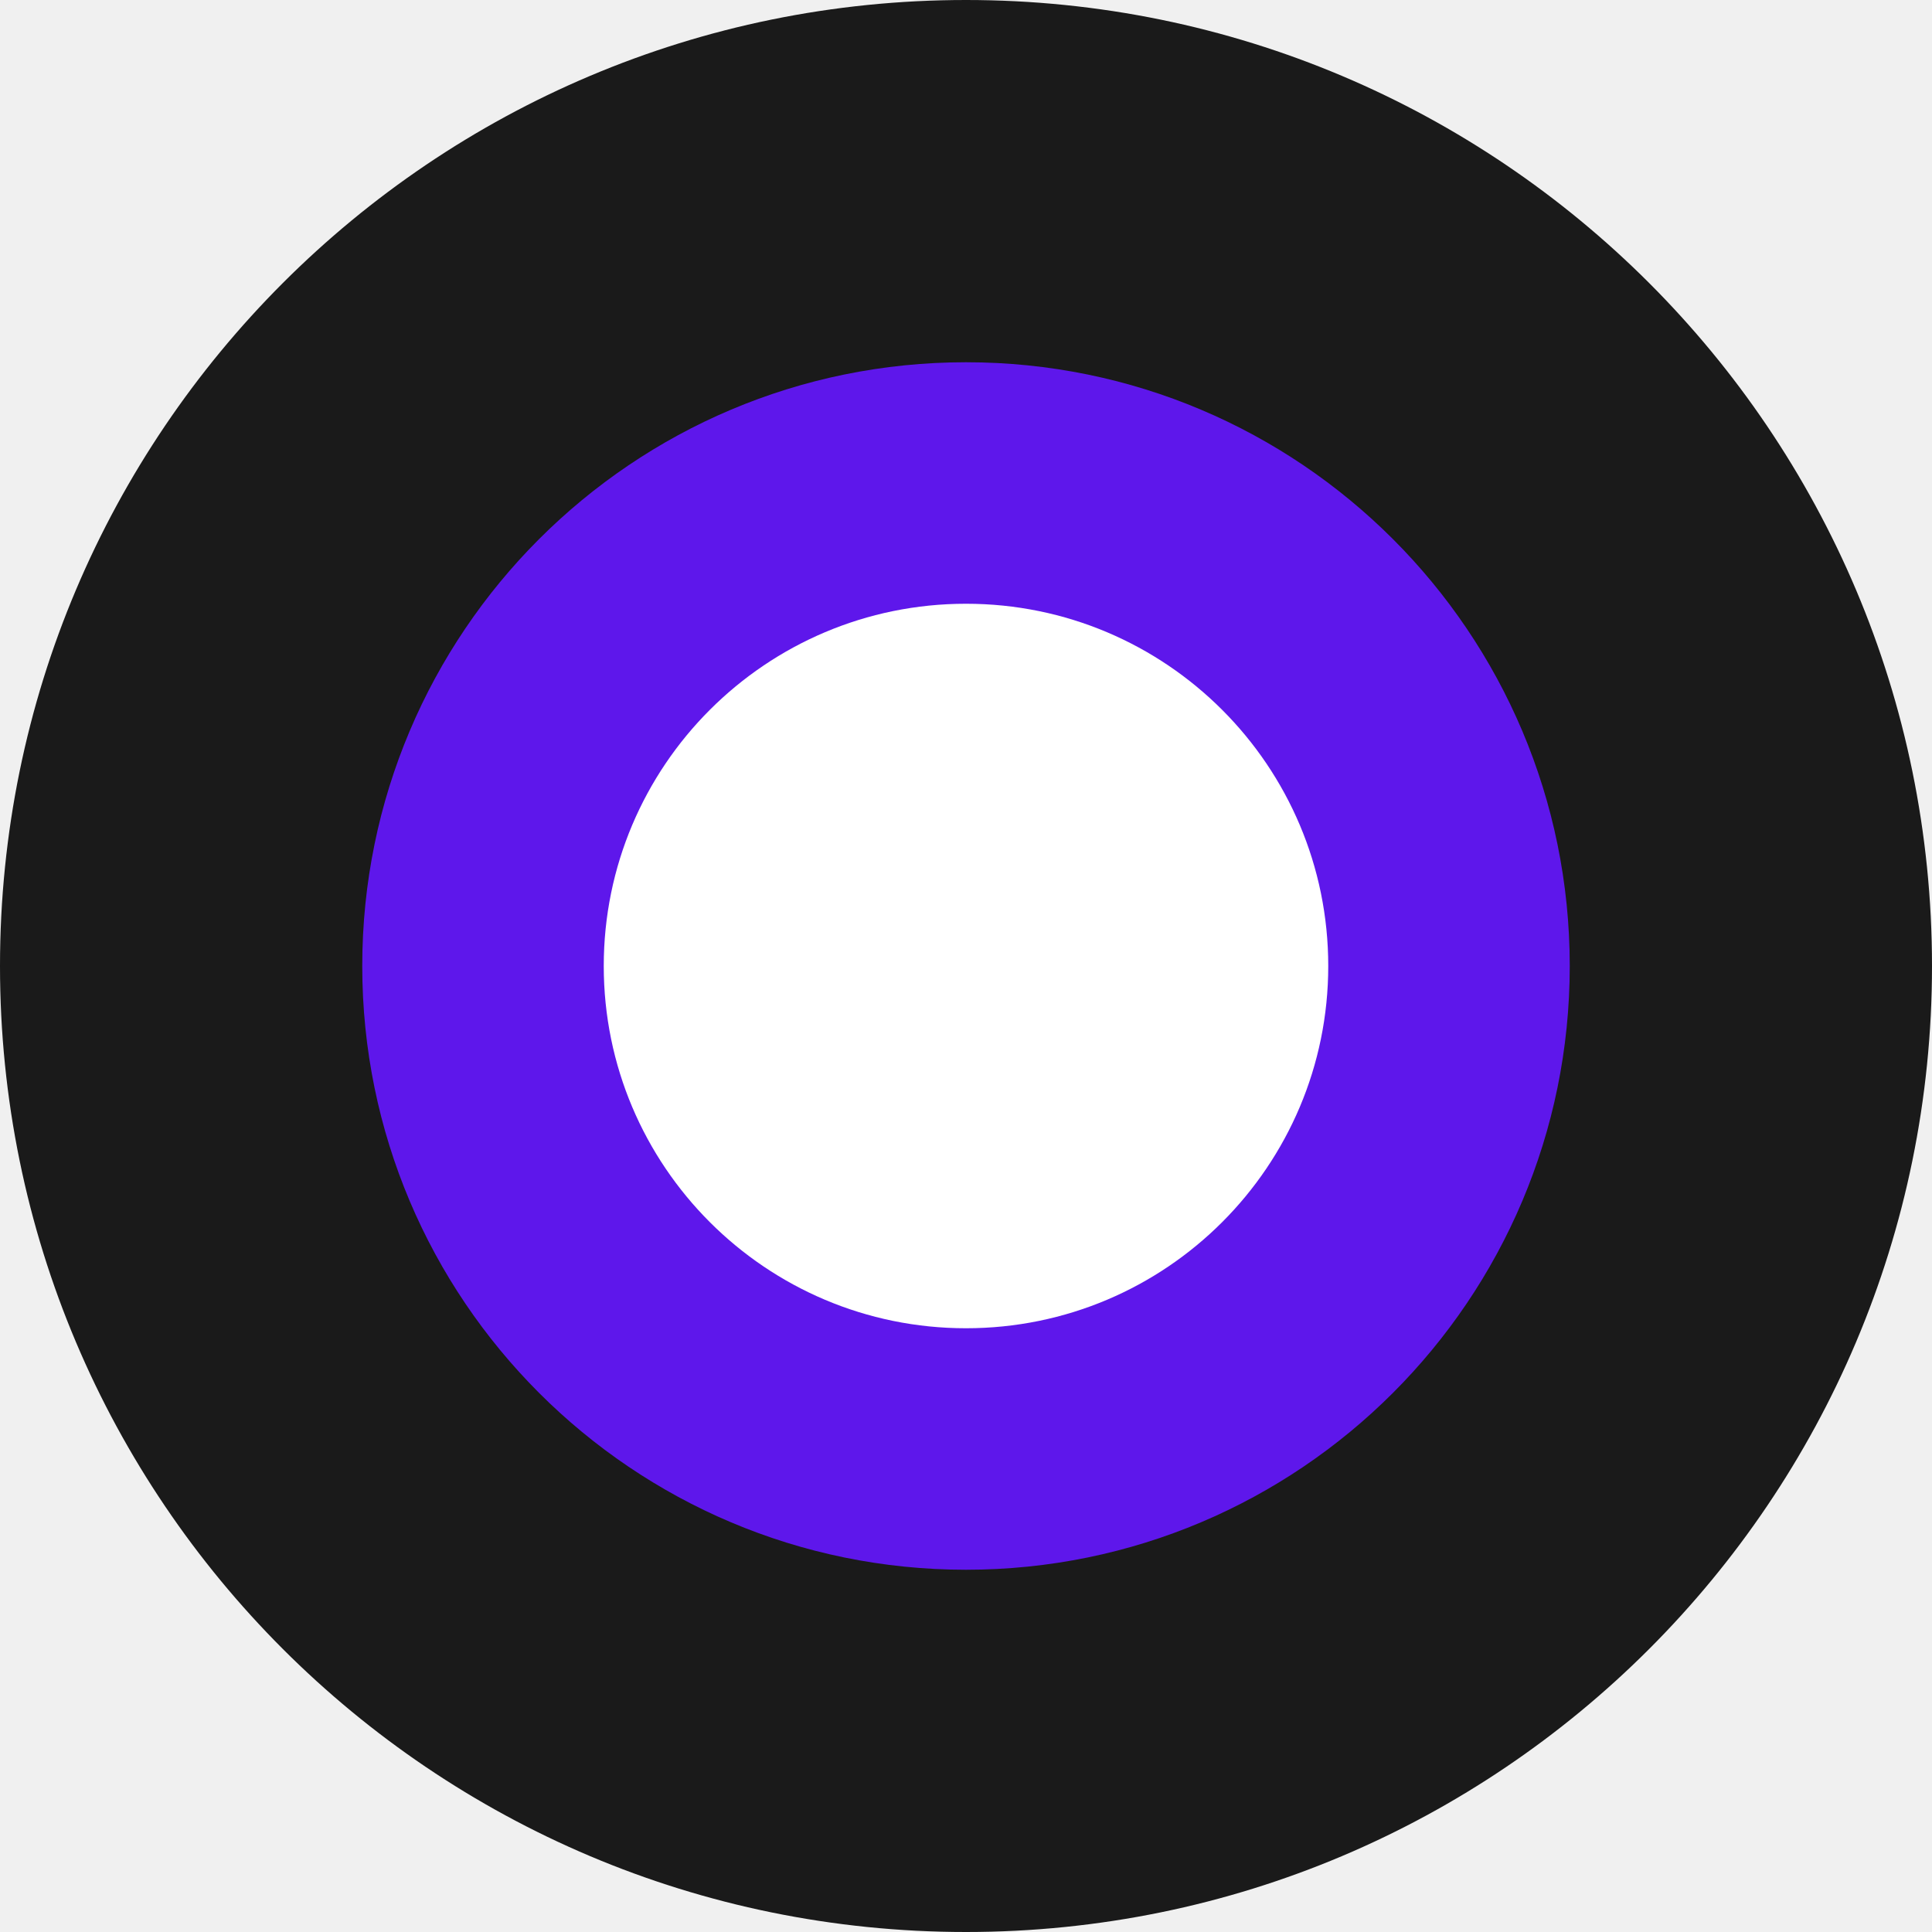
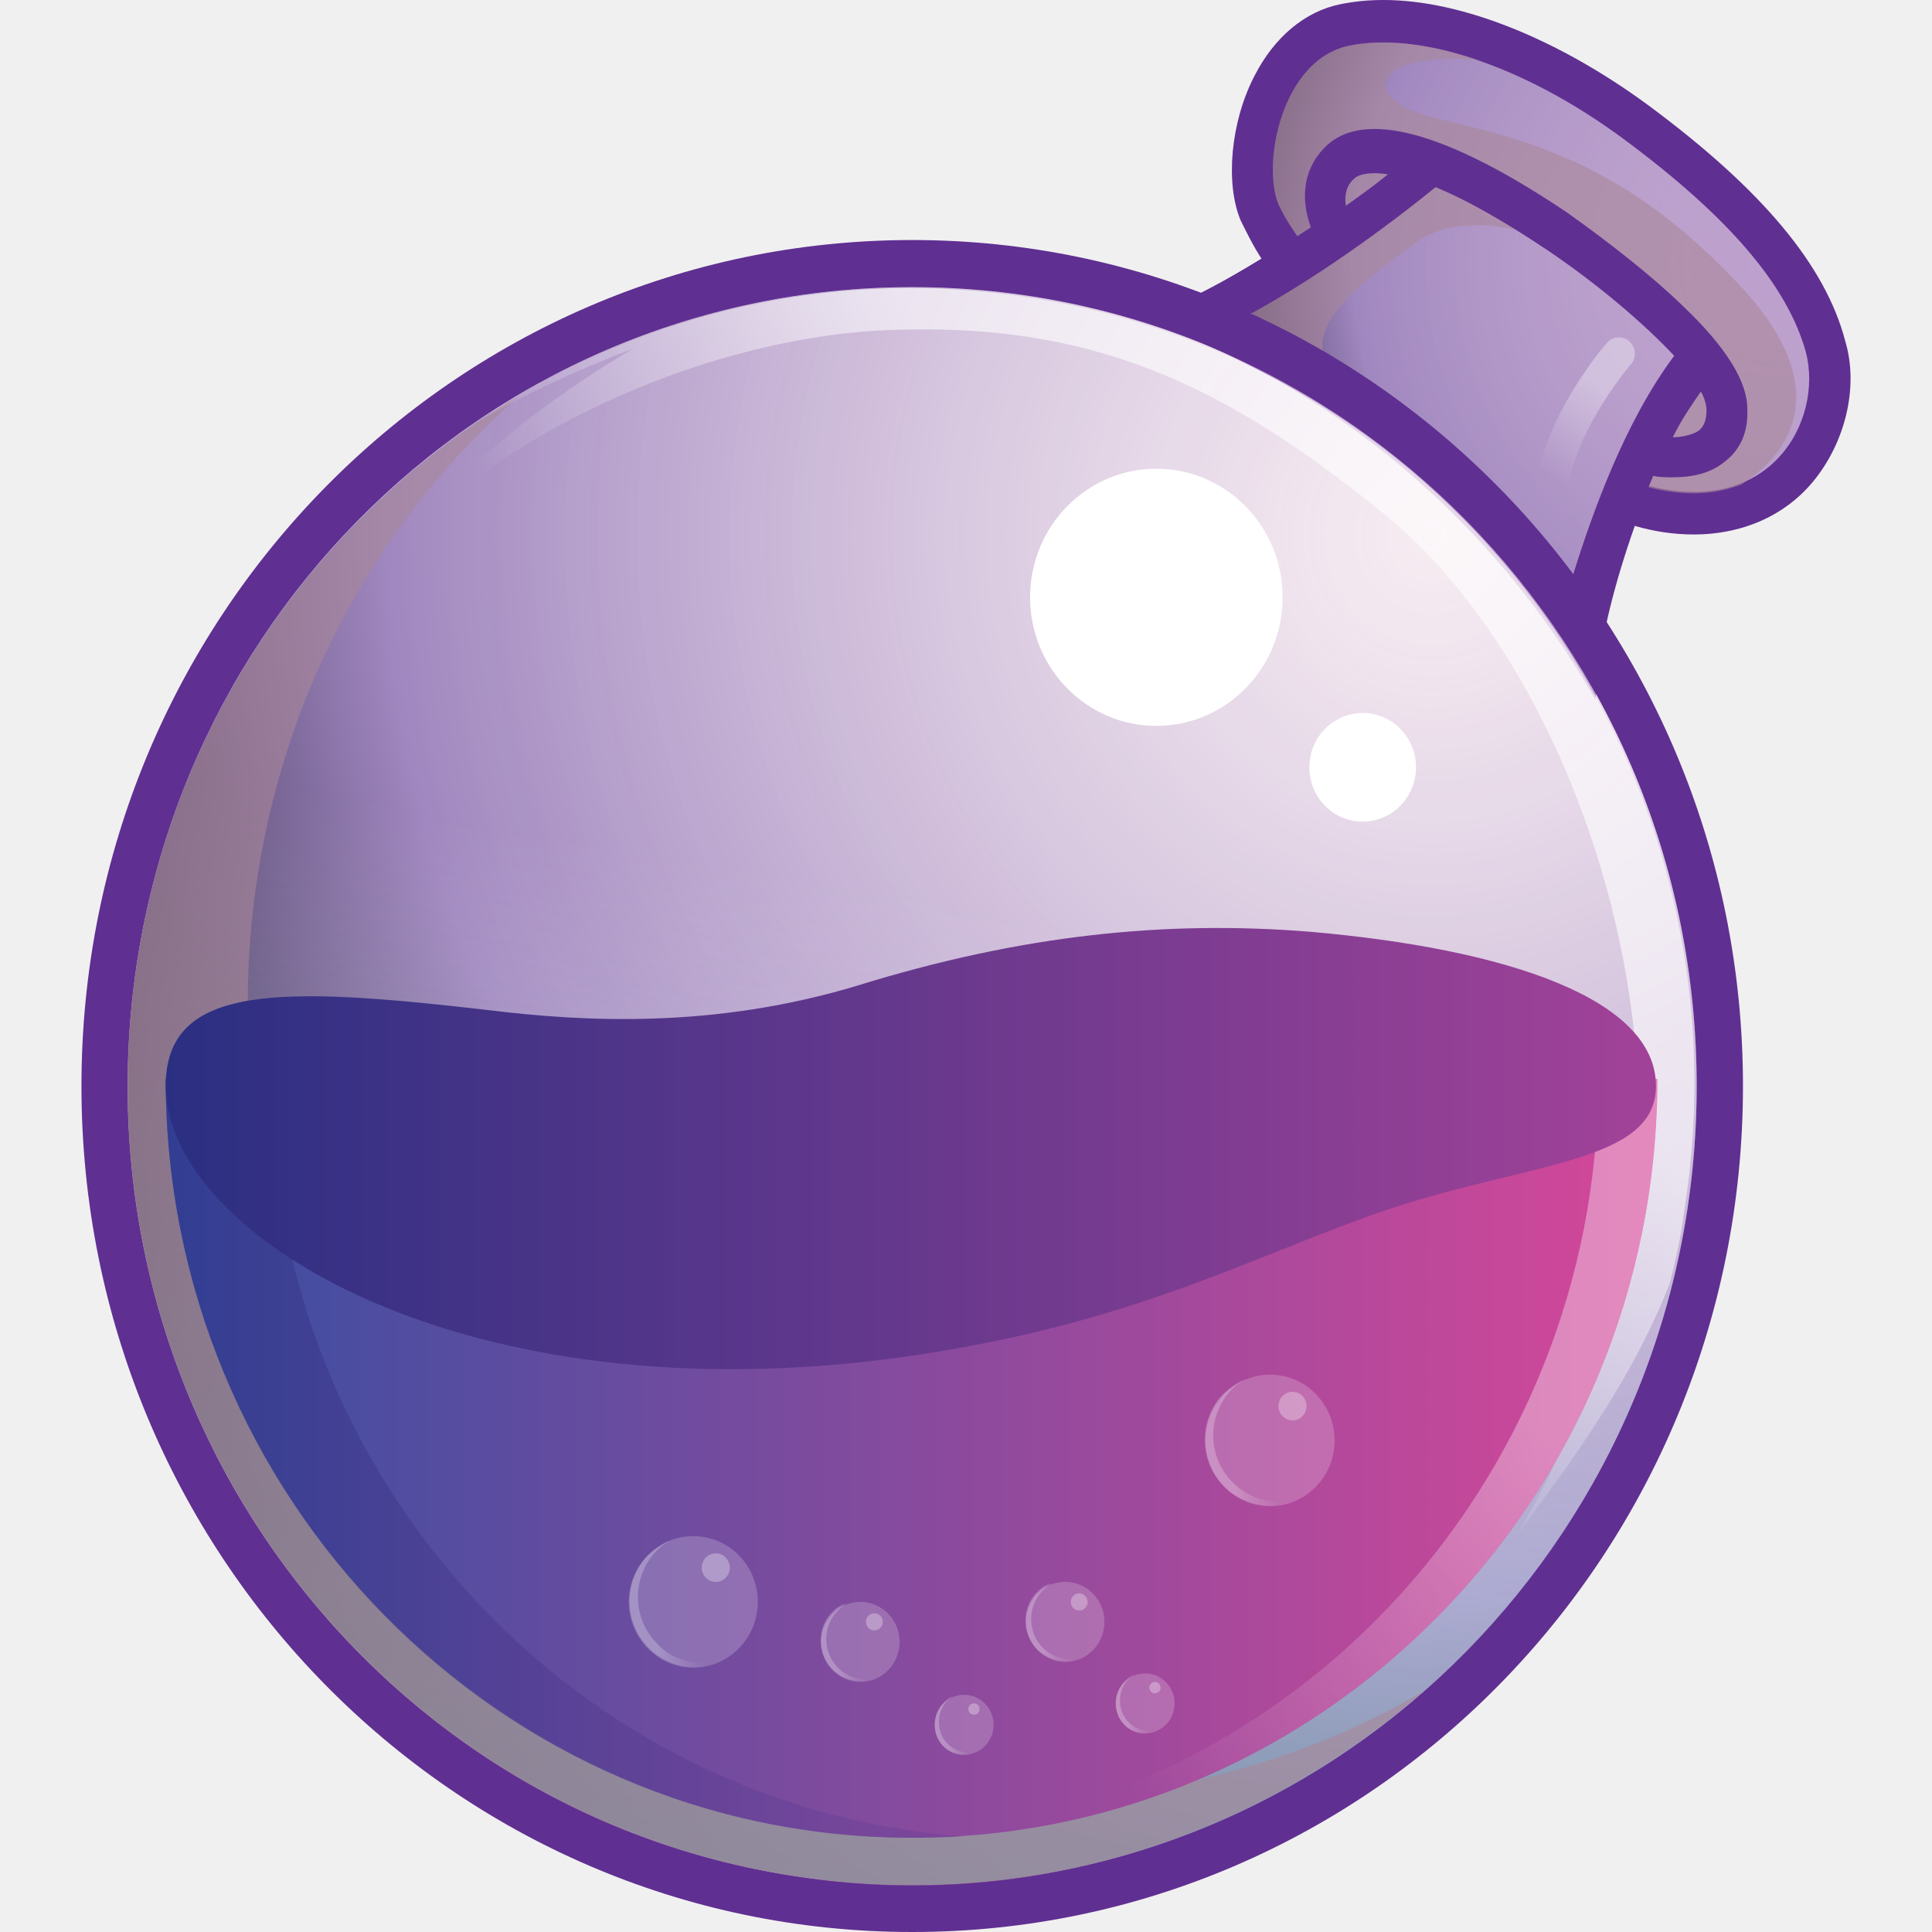
- <svg xmlns="http://www.w3.org/2000/svg" width="32" height="32" viewBox="0 0 32 32" fill="none">
-   <path d="M16 32C24.837 32 32 24.837 32 16C32 7.163 24.837 0 16 0C7.163 0 0 7.163 0 16C0 24.837 7.163 32 16 32Z" fill="#1A1A1A" />
-   <path d="M16 6C10.477 6 6 10.477 6 16C6 21.523 10.477 26 16 26C21.523 26 26 21.523 26 16C26 10.477 21.523 6 16 6Z" fill="#5E17EB" />
-   <path d="M16 10C12.686 10 10 12.686 10 16C10 19.314 12.686 22 16 22C19.314 22 22 19.314 22 16C22 12.686 19.314 10 16 10Z" fill="white" />
+ <svg xmlns="http://www.w3.org/2000/svg" version="1.1" id="Layer_1" x="0px" y="0px" viewBox="0 0 2500 2500" style="enable-background:new 0 0 2500 2500;" xml:space="preserve">
+   <style type="text/css">
+ 	.st0{fill:#602F92;}
+ 	.st1{fill:url(#SVGID_1_);}
+ 	.st2{fill:url(#SVGID_00000165209464167014081150000008103851981390034055_);}
+ 	.st3{opacity:0.6;fill:#A98798;enable-background:new    ;}
+ 	.st4{opacity:0.6;fill:url(#SVGID_00000121253394352363390420000007219434812918878623_);enable-background:new    ;}
+ 	.st5{opacity:0.6;fill:url(#SVGID_00000119080999294509003430000001963865163048886151_);enable-background:new    ;}
+ 	.st6{fill:url(#SVGID_00000044152788990317576320000012040459717913800876_);}
+ 	.st7{opacity:0.6;}
+ 	.st8{opacity:0.6;fill:url(#SVGID_00000133516044930824863150000012384761495570139062_);enable-background:new    ;}
+ 	.st9{opacity:0.7;}
+ 	.st10{opacity:0.7;fill:url(#SVGID_00000139252545779526764080000009140375551033258133_);enable-background:new    ;}
+ 	.st11{fill:url(#SVGID_00000164504295287222206440000011849616843794474920_);}
+ 	.st12{fill:#FFFFFF;}
+ 	.st13{opacity:0.6;fill:url(#SVGID_00000070085856523575142400000011383941088838273930_);enable-background:new    ;}
+ 	.st14{opacity:0.2;fill:#FFFFFF;enable-background:new    ;}
+ 	.st15{opacity:0.4;}
+ 	.st16{opacity:0.6;fill:url(#SVGID_00000072960619083088660530000006265596681799660457_);enable-background:new    ;}
+ 	.st17{opacity:0.3;fill:#FFFFFF;enable-background:new    ;}
+ 	.st18{opacity:0.6;fill:url(#SVGID_00000070819380679104652690000017772091378003124361_);enable-background:new    ;}
+ 	.st19{opacity:0.6;fill:url(#SVGID_00000168113551281912814290000000863467578844121780_);enable-background:new    ;}
+ 	.st20{opacity:0.6;fill:url(#SVGID_00000152235364272686902710000012995088997398146455_);enable-background:new    ;}
+ 	.st21{opacity:0.6;fill:url(#SVGID_00000130609004720181605890000018229579955204971399_);enable-background:new    ;}
+ 	.st22{opacity:0.6;fill:url(#SVGID_00000084492812832115218250000010573727581686419378_);enable-background:new    ;}
+ </style>
+   <g>
+     <path class="st0" d="M2387.9,441.9c-25.4-98-107.1-196-254.2-305.1C2015.7,49.9,1890.4,0,1790.5,0c-20,0-38.1,1.8-56.3,5.5   c-45.4,9.2-85.3,42.5-110.8,92.5c-30.9,59.2-38.1,138.7-18.2,186.8c7.3,14.8,16.3,33.3,27.2,49.9c-96.2,59.2-150.7,75.8-158,77.7   c250.6,85.1,459.4,262.6,590.2,493.7l1.8-22.2c5.4-61,23.6-131.3,49-203.4c25.4,7.4,50.8,11.1,76.3,11.1   c67.2,0,125.3-27.7,161.6-77.7C2389.8,564,2404.3,497.4,2387.9,441.9z" />
+     <radialGradient id="SVGID_1_" cx="1036.401" cy="1693.469" r="49.02" gradientTransform="matrix(16.5564 0 0 -16.8596 -14855.065 28891.492)" gradientUnits="userSpaceOnUse">
+       <stop offset="0" style="stop-color:#FBEAF3;stop-opacity:0.6" />
+       <stop offset="0.681" style="stop-color:#A087BF" />
+       <stop offset="1" style="stop-color:#17102E" />
+     </radialGradient>
+     <path class="st1" d="M2126.5,626.9c165.2,46.2,232.4-83.2,210.6-170.1c-23.6-86.9-99.9-175.7-234.2-275.5   c-134.4-99.9-270.6-140.5-357.7-122c-87.2,18.5-112.6,153.5-90.8,205.3c9.1,20.3,29.1,49.9,56.3,83.2c-34.5,24-67.2,42.5-94.4,59.2   c167.1,75.8,312.3,194.2,421.3,342.1c12.7-49.9,30.9-94.3,47.2-133.1C2097.4,617.6,2111.9,621.3,2126.5,626.9z" />
+     <radialGradient id="SVGID_00000048501409467539029230000013863115645513551253_" cx="976.169" cy="1671.813" r="49.02" gradientTransform="matrix(40.5074 0 0 -41.2493 -37689.578 69653.75)" gradientUnits="userSpaceOnUse">
+       <stop offset="0" style="stop-color:#FBEAF3;stop-opacity:0.6" />
+       <stop offset="0.681" style="stop-color:#A087BF" />
+       <stop offset="1" style="stop-color:#17102E" />
+     </radialGradient>
+     <path style="fill:url(#SVGID_00000048501409467539029230000013863115645513551253_);" d="M1180.4,2439   c560.6,0,1015.1-462.8,1015.1-1033.7S1741,371.7,1180.4,371.7c-560.6,0-1015.1,462.8-1015.1,1033.7S619.8,2439,1180.4,2439z" />
+     <path class="st3" d="M2253.6,371.7c-138-147.9-254.2-186.8-394-218.2c-109-25.9-79.9-88.8,52.7-75.8   c-63.6-22.2-123.5-27.7-167.1-18.5c-87.2,18.5-112.6,153.5-90.8,205.3c9.1,20.3,29.1,49.9,56.3,83.2c-49,33.3-90.8,57.3-125.3,75.8   c16.3,7.4,36.3,16.6,59.9,29.6c61.7,33.3,128.9,88.8,128.9,88.8c-101.7-88.8-79.9-129.4,59.9-229.3   c43.6-31.4,123.5-27.7,197.9,11.1c74.4,38.8,161.6,136.8,161.6,136.8l-83.5,162.7c5.4,1.9,10.9,3.7,16.3,5.6   c52.7,14.8,94.4,11.1,127.1-1.9C2291.7,602.8,2391.6,521.4,2253.6,371.7z" />
+     <path class="st0" d="M1857.7,242.2c36.3,14.8,83.5,40.7,141.6,79.5c69,46.2,128.9,98,167.1,138.7   c-63.6,85.1-105.3,201.6-130.7,282.9c12.7,18.5,27.2,37,40,55.5c12.7-46.2,34.5-114.7,63.6-183.1c7.3,1.9,16.3,1.9,25.4,1.9   c21.8,0,47.2-3.7,67.2-20.3c14.5-11.1,30.9-31.4,29.1-68.4c0-35.1-27.2-79.5-83.5-133.1c-40-38.8-94.4-81.4-148.9-120.2   c-156.2-105.4-265.1-135-314.1-85.1c-32.7,33.3-29.1,74-18.2,103.6c-58.1,38.8-107.1,66.6-139.8,85.1c21.8,7.4,41.8,16.6,63.6,25.9   C1677.9,373.5,1761.5,319.9,1857.7,242.2z M2200.9,506.7c5.4,9.2,7.3,18.5,7.3,24c0,16.6-5.4,22.2-9.1,25.9   c-7.3,5.5-21.8,9.2-34.5,9.2C2175.5,543.6,2188.2,525.1,2200.9,506.7z M1752.4,231.1c5.4-5.5,20-9.2,43.6-5.5   c-18.2,14.8-36.3,27.7-54.5,40.7C1739.7,253.3,1741.5,240.4,1752.4,231.1z" />
+     <path class="st0" d="M1180.4,310.6c-593.8,0-1075,490-1075,1094.7c0,604.7,481.2,1094.7,1075,1094.7c593.8,0,1075-490,1075-1094.7   C2255.4,800.7,1772.4,310.6,1180.4,310.6z M1180.4,2439c-561.1,0-1015.1-462.3-1015.1-1033.7c0-571.4,454-1033.7,1015.1-1033.7   c561.1,0,1015.1,462.3,1015.1,1033.7C2195.4,1976.7,1739.7,2439,1180.4,2439z" />
+     <linearGradient id="SVGID_00000024688497924610280600000018414514028729314984_" gradientUnits="userSpaceOnUse" x1="1012.108" y1="75.261" x2="1348.674" y2="2114.309" gradientTransform="matrix(1 0 0 -1 0 2500.11)">
+       <stop offset="0" style="stop-color:#9AD9E5" />
+       <stop offset="0.62" style="stop-color:#FFFFFF;stop-opacity:0" />
+     </linearGradient>
+     <path style="opacity:0.6;fill:url(#SVGID_00000024688497924610280600000018414514028729314984_);enable-background:new    ;" d="   M1180.4,2439c560.6,0,1015.1-462.8,1015.1-1033.7S1741,371.7,1180.4,371.7c-560.6,0-1015.1,462.8-1015.1,1033.7   S619.8,2439,1180.4,2439z" />
+     <path class="st3" d="M1173.1,2313.2c-553.8-90.6-929.7-621.3-838.9-1185.3c40-249.6,163.4-462.3,337.8-615.8   C417.7,662,228.9,922.7,178,1240.8c-89,564,286.9,1094.7,838.9,1185.3c308.7,51.8,606.5-46.2,826.2-238.5   C1648.9,2302.1,1412.8,2352.1,1173.1,2313.2z" />
+     <linearGradient id="SVGID_00000110430593634611892400000009687005377310453638_" gradientUnits="userSpaceOnUse" x1="1904.993" y1="1786.497" x2="1051.727" y2="1017.679" gradientTransform="matrix(1 0 0 -1 0 2500.11)">
+       <stop offset="0.289" style="stop-color:#FFFFFF" />
+       <stop offset="0.78" style="stop-color:#FFFFFF;stop-opacity:0" />
+     </linearGradient>
+     <path style="opacity:0.6;fill:url(#SVGID_00000110430593634611892400000009687005377310453638_);enable-background:new    ;" d="   M1342,386.5c-256-42.5-504.8,16.6-708.2,147.9c-3.6,3.7-7.3,7.4-7.3,7.4c78.1-48.1,192.5-90.6,192.5-90.6   c-294.2,173.8-385,371.7-385,371.7c114.4-225.6,450.3-384.6,713.6-395.7c263.3-11.1,435.8,68.4,646.4,240.4   c210.6,173.8,337.8,528.8,325,809.9c-10.9,281.1-156.2,508.5-156.2,508.5c99.9-131.3,159.8-227.4,197.9-325.4   c7.3-29.6,14.5-59.2,18.2-90.6C2269.9,1007.8,1895.8,477.1,1342,386.5z" />
+     <linearGradient id="SVGID_00000173855765166054213270000006009122785450557065_" gradientUnits="userSpaceOnUse" x1="214.364" y1="613.097" x2="2144.615" y2="613.097" gradientTransform="matrix(1 0 0 -1 0 2500.11)">
+       <stop offset="0" style="stop-color:#384EA2" />
+       <stop offset="0.995" style="stop-color:#D54799" />
+     </linearGradient>
+     <path style="fill:url(#SVGID_00000173855765166054213270000006009122785450557065_);" d="M2144.6,1396.1   c0,541.8-432.2,981.9-964.2,981.9c-532,0-966-440.1-966-981.9H2144.6z" />
+     <g class="st7">
+       <linearGradient id="SVGID_00000108988677220751402100000012584116721026725252_" gradientUnits="userSpaceOnUse" x1="2240.823" y1="1012.082" x2="1172.931" y2="21.022" gradientTransform="matrix(1 0 0 -1 0 2500.11)">
+         <stop offset="0.289" style="stop-color:#FFFFFF" />
+         <stop offset="0.78" style="stop-color:#FFFFFF;stop-opacity:0" />
+       </linearGradient>
+       <path style="opacity:0.6;fill:url(#SVGID_00000108988677220751402100000012584116721026725252_);enable-background:new    ;" d="    M2068.3,1396.1c0,528.8-410.4,961.5-926.1,981.9c12.7,0,25.4,0,38.1,0c532,0,964.2-440.1,964.2-981.9H2068.3z" />
+     </g>
+     <g class="st9">
+       <linearGradient id="SVGID_00000145777165761329904110000017200055933317790117_" gradientUnits="userSpaceOnUse" x1="214.364" y1="613.097" x2="1245.767" y2="613.097" gradientTransform="matrix(1 0 0 -1 0 2500.11)">
+         <stop offset="0" style="stop-color:#2B2F82" />
+         <stop offset="0.995" style="stop-color:#72439A" />
+       </linearGradient>
+       <path style="opacity:0.7;fill:url(#SVGID_00000145777165761329904110000017200055933317790117_);enable-background:new    ;" d="    M350.6,1396.1H214.4c0,541.8,432.2,981.9,964.2,981.9c23.6,0,45.4,0,67.2-1.9C746.4,2339.1,350.6,1913.8,350.6,1396.1z" />
+     </g>
+     <linearGradient id="SVGID_00000032649099069912955770000015870088104982849928_" gradientUnits="userSpaceOnUse" x1="216.476" y1="1013.819" x2="2142.851" y2="1013.819" gradientTransform="matrix(1 0 0 -1 0 2500.11)">
+       <stop offset="0" style="stop-color:#2B2F82" />
+       <stop offset="0.995" style="stop-color:#A14298" />
+     </linearGradient>
+     <path style="fill:url(#SVGID_00000032649099069912955770000015870088104982849928_);" d="M2142.8,1405.3   c0-112.8-192.5-177.5-448.5-199.7c-185.2-14.8-372.2,3.7-586.5,70.3c-185.2,55.5-352.3,46.2-473.9,31.4   c-270.6-31.4-419.5-35.1-419.5,98c0,192.3,385,432.7,962.4,349.5c292.4-42.5,443.1-129.4,615.6-188.6   C1979.4,1503.3,2142.8,1505.2,2142.8,1405.3z" />
+     <path class="st12" d="M1496.3,939.3c90.3,0,163.4-74.5,163.4-166.4s-73.2-166.4-163.4-166.4s-163.4,74.5-163.4,166.4   S1406.1,939.3,1496.3,939.3z" />
+     <path class="st12" d="M1763.3,1063.2c38.1,0,69-31.5,69-70.3c0-38.8-30.9-70.3-69-70.3c-38.1,0-69,31.5-69,70.3   C1694.3,1031.8,1725.2,1063.2,1763.3,1063.2z" />
+     <g class="st7">
+       <linearGradient id="SVGID_00000086685360016755455480000008623335496992819094_" gradientUnits="userSpaceOnUse" x1="2113.777" y1="2063.746" x2="1971.651" y2="1836.945" gradientTransform="matrix(1 0 0 -1 0 2500.11)">
+         <stop offset="0.289" style="stop-color:#FFFFFF" />
+         <stop offset="0.78" style="stop-color:#FFFFFF;stop-opacity:0" />
+       </linearGradient>
+       <path style="opacity:0.6;fill:url(#SVGID_00000086685360016755455480000008623335496992819094_);enable-background:new    ;" d="    M2010.2,639.8c-1.8,0-3.6,0-3.6,0c-10.9-1.9-18.2-12.9-16.3-25.9c16.3-85.1,85.3-166.4,89-170.1c7.3-9.2,21.8-9.2,29.1-1.9    c9.1,7.4,9.1,22.2,1.8,29.6c-1.8,1.8-65.4,77.7-79.9,151.6C2028.4,634.2,2019.3,639.8,2010.2,639.8z" />
+     </g>
+     <path class="st14" d="M1113.3,2176.4c28.1,0,50.8-23.2,50.8-51.8c0-28.6-22.8-51.8-50.8-51.8c-28.1,0-50.8,23.2-50.8,51.8   C1062.5,2153.2,1085.2,2176.4,1113.3,2176.4z" />
+     <g class="st15">
+       <linearGradient id="SVGID_00000120520711239065630940000002186392509236582834_" gradientUnits="userSpaceOnUse" x1="1061.913" y1="375.025" x2="1138.739" y2="375.025" gradientTransform="matrix(1 0 0 -1 0 2500.11)">
+         <stop offset="0.289" style="stop-color:#FFFFFF" />
+         <stop offset="0.78" style="stop-color:#FFFFFF;stop-opacity:0" />
+       </linearGradient>
+       <path style="opacity:0.6;fill:url(#SVGID_00000120520711239065630940000002186392509236582834_);enable-background:new    ;" d="    M1084.2,2158c-20-20.3-20-53.6,0-74c3.6-3.7,7.3-5.5,10.9-9.2c-7.3,1.9-12.7,5.5-18.2,11.1c-20,20.3-20,53.6,0,74    c16.3,16.6,41.8,20.3,61.7,9.2C1120.5,2176.5,1098.7,2172.8,1084.2,2158z" />
+     </g>
+     <path class="st17" d="M1131.4,2109.8c6,0,10.9-5,10.9-11.1c0-6.1-4.9-11.1-10.9-11.1c-6,0-10.9,5-10.9,11.1   C1120.5,2104.9,1125.3,2109.8,1131.4,2109.8z" />
+     <path class="st14" d="M1378.4,2150.5c28.1,0,50.8-23.2,50.8-51.8c0-28.6-22.8-51.8-50.8-51.8c-28.1,0-50.8,23.2-50.8,51.8   C1327.6,2127.3,1350.4,2150.5,1378.4,2150.5z" />
+     <g class="st15">
+       <linearGradient id="SVGID_00000031203203710109173300000008480740637077649066_" gradientUnits="userSpaceOnUse" x1="1326.791" y1="400.92" x2="1403.617" y2="400.92" gradientTransform="matrix(1 0 0 -1 0 2500.11)">
+         <stop offset="0.289" style="stop-color:#FFFFFF" />
+         <stop offset="0.78" style="stop-color:#FFFFFF;stop-opacity:0" />
+       </linearGradient>
+       <path style="opacity:0.6;fill:url(#SVGID_00000031203203710109173300000008480740637077649066_);enable-background:new    ;" d="    M1349.3,2132.1c-20-20.3-20-53.6,0-74c3.6-3.7,7.3-5.5,10.9-9.2c-7.3,1.9-12.7,5.5-18.2,11.1c-20,20.3-20,53.6,0,74    c16.3,16.6,41.8,20.3,61.7,9.2C1385.6,2150.6,1363.8,2146.9,1349.3,2132.1z" />
+     </g>
+     <path class="st17" d="M1396.5,2084c6,0,10.9-5,10.9-11.1c0-6.1-4.9-11.1-10.9-11.1c-6,0-10.9,5-10.9,11.1   C1385.6,2079,1390.5,2084,1396.5,2084z" />
+     <path class="st14" d="M1247.6,2270.7c21.1,0,38.1-17.4,38.1-38.8s-17.1-38.8-38.1-38.8c-21.1,0-38.1,17.4-38.1,38.8   S1226.5,2270.7,1247.6,2270.7z" />
+     <g class="st15">
+       <linearGradient id="SVGID_00000110453750317046297840000005051228349683967895_" gradientUnits="userSpaceOnUse" x1="1209.211" y1="267.141" x2="1266.889" y2="267.141" gradientTransform="matrix(1 0 0 -1 0 2500.11)">
+         <stop offset="0.289" style="stop-color:#FFFFFF" />
+         <stop offset="0.78" style="stop-color:#FFFFFF;stop-opacity:0" />
+       </linearGradient>
+       <path style="opacity:0.6;fill:url(#SVGID_00000110453750317046297840000005051228349683967895_);enable-background:new    ;" d="    M1225.8,2256c-14.5-14.8-14.5-40.7,0-55.5c1.8-1.9,5.4-3.7,7.3-5.6c-5.4,1.9-9.1,5.6-12.7,9.2c-14.5,14.8-14.5,40.7,0,55.5    c12.7,12.9,30.9,14.8,47.2,5.6C1253,2270.8,1236.7,2267.1,1225.8,2256z" />
+     </g>
+     <path class="st17" d="M1260.3,2218.9c4,0,7.3-3.3,7.3-7.4c0-4.1-3.3-7.4-7.3-7.4c-4,0-7.3,3.3-7.3,7.4   C1253,2215.6,1256.3,2218.9,1260.3,2218.9z" />
+     <path class="st14" d="M1481.8,2243c21.1,0,38.1-17.4,38.1-38.8s-17.1-38.8-38.1-38.8s-38.1,17.4-38.1,38.8S1460.8,2243,1481.8,2243   z" />
+     <g class="st15">
+       <linearGradient id="SVGID_00000180333987652615850970000003356259407690098071_" gradientUnits="userSpaceOnUse" x1="1442.691" y1="294.876" x2="1500.363" y2="294.876" gradientTransform="matrix(1 0 0 -1 0 2500.11)">
+         <stop offset="0.289" style="stop-color:#FFFFFF" />
+         <stop offset="0.78" style="stop-color:#FFFFFF;stop-opacity:0" />
+       </linearGradient>
+       <path style="opacity:0.6;fill:url(#SVGID_00000180333987652615850970000003356259407690098071_);enable-background:new    ;" d="    M1460.1,2228.2c-14.5-14.8-14.5-40.7,0-55.5c1.8-1.9,5.4-3.7,7.3-5.5c-5.4,1.9-9.1,5.5-12.7,9.2c-14.5,14.8-14.5,40.7,0,55.5    c12.7,12.9,30.9,14.8,47.2,5.5C1487.3,2243,1471,2239.3,1460.1,2228.2z" />
+     </g>
+     <path class="st17" d="M1494.5,2191.2c4,0,7.3-3.3,7.3-7.4c0-4.1-3.3-7.4-7.3-7.4c-4,0-7.3,3.3-7.3,7.4   C1487.3,2187.9,1490.5,2191.2,1494.5,2191.2z" />
+     <path class="st14" d="M897.1,2157.9c46.1,0,83.5-38.1,83.5-85.1c0-47-37.4-85.1-83.5-85.1c-46.1,0-83.5,38.1-83.5,85.1   C813.6,2119.8,851,2157.9,897.1,2157.9z" />
+     <g class="st15">
+       <linearGradient id="SVGID_00000074407529416263320170000015271204216423616654_" gradientUnits="userSpaceOnUse" x1="813.715" y1="424.835" x2="939.174" y2="424.835" gradientTransform="matrix(1 0 0 -1 0 2500.11)">
+         <stop offset="0.289" style="stop-color:#FFFFFF" />
+         <stop offset="0.78" style="stop-color:#FFFFFF;stop-opacity:0" />
+       </linearGradient>
+       <path style="opacity:0.6;fill:url(#SVGID_00000074407529416263320170000015271204216423616654_);enable-background:new    ;" d="    M850,2126.5c-32.7-33.3-32.7-86.9,0-120.2c5.4-5.5,10.9-9.2,18.2-12.9c-10.9,3.7-20,11.1-29.1,18.5c-32.7,33.3-32.7,86.9,0,120.2    c27.2,27.7,69,33.3,101.7,12.9C909.9,2157.9,873.6,2152.4,850,2126.5z" />
+     </g>
+     <path class="st17" d="M926.2,2047c10,0,18.2-8.3,18.2-18.5c0-10.2-8.1-18.5-18.2-18.5c-10,0-18.2,8.3-18.2,18.5   C908,2038.7,916.1,2047,926.2,2047z" />
+     <path class="st14" d="M1643.5,1949c46.1,0,83.5-38.1,83.5-85.1c0-47-37.4-85.1-83.5-85.1c-46.1,0-83.5,38.1-83.5,85.1   C1560,1910.9,1597.3,1949,1643.5,1949z" />
+     <g class="st15">
+       <linearGradient id="SVGID_00000031194797927281050290000012460565261675033278_" gradientUnits="userSpaceOnUse" x1="1558.856" y1="633.791" x2="1684.321" y2="633.791" gradientTransform="matrix(1 0 0 -1 0 2500.11)">
+         <stop offset="0.289" style="stop-color:#FFFFFF" />
+         <stop offset="0.78" style="stop-color:#FFFFFF;stop-opacity:0" />
+       </linearGradient>
+       <path style="opacity:0.6;fill:url(#SVGID_00000031194797927281050290000012460565261675033278_);enable-background:new    ;" d="    M1594.4,1917.5c-32.7-33.3-32.7-86.9,0-120.2c5.4-5.6,10.9-9.2,18.2-12.9c-10.9,3.7-20,11.1-29.1,18.5    c-32.7,33.3-32.7,86.9,0,120.2c27.2,27.7,69,33.3,101.7,12.9C1654.3,1949,1619.8,1943.4,1594.4,1917.5z" />
+     </g>
+     <path class="st17" d="M1672.5,1838c10,0,18.2-8.3,18.2-18.5c0-10.2-8.1-18.5-18.2-18.5c-10,0-18.2,8.3-18.2,18.5   C1654.3,1829.7,1662.4,1838,1672.5,1838z" />
+   </g>
</svg>
